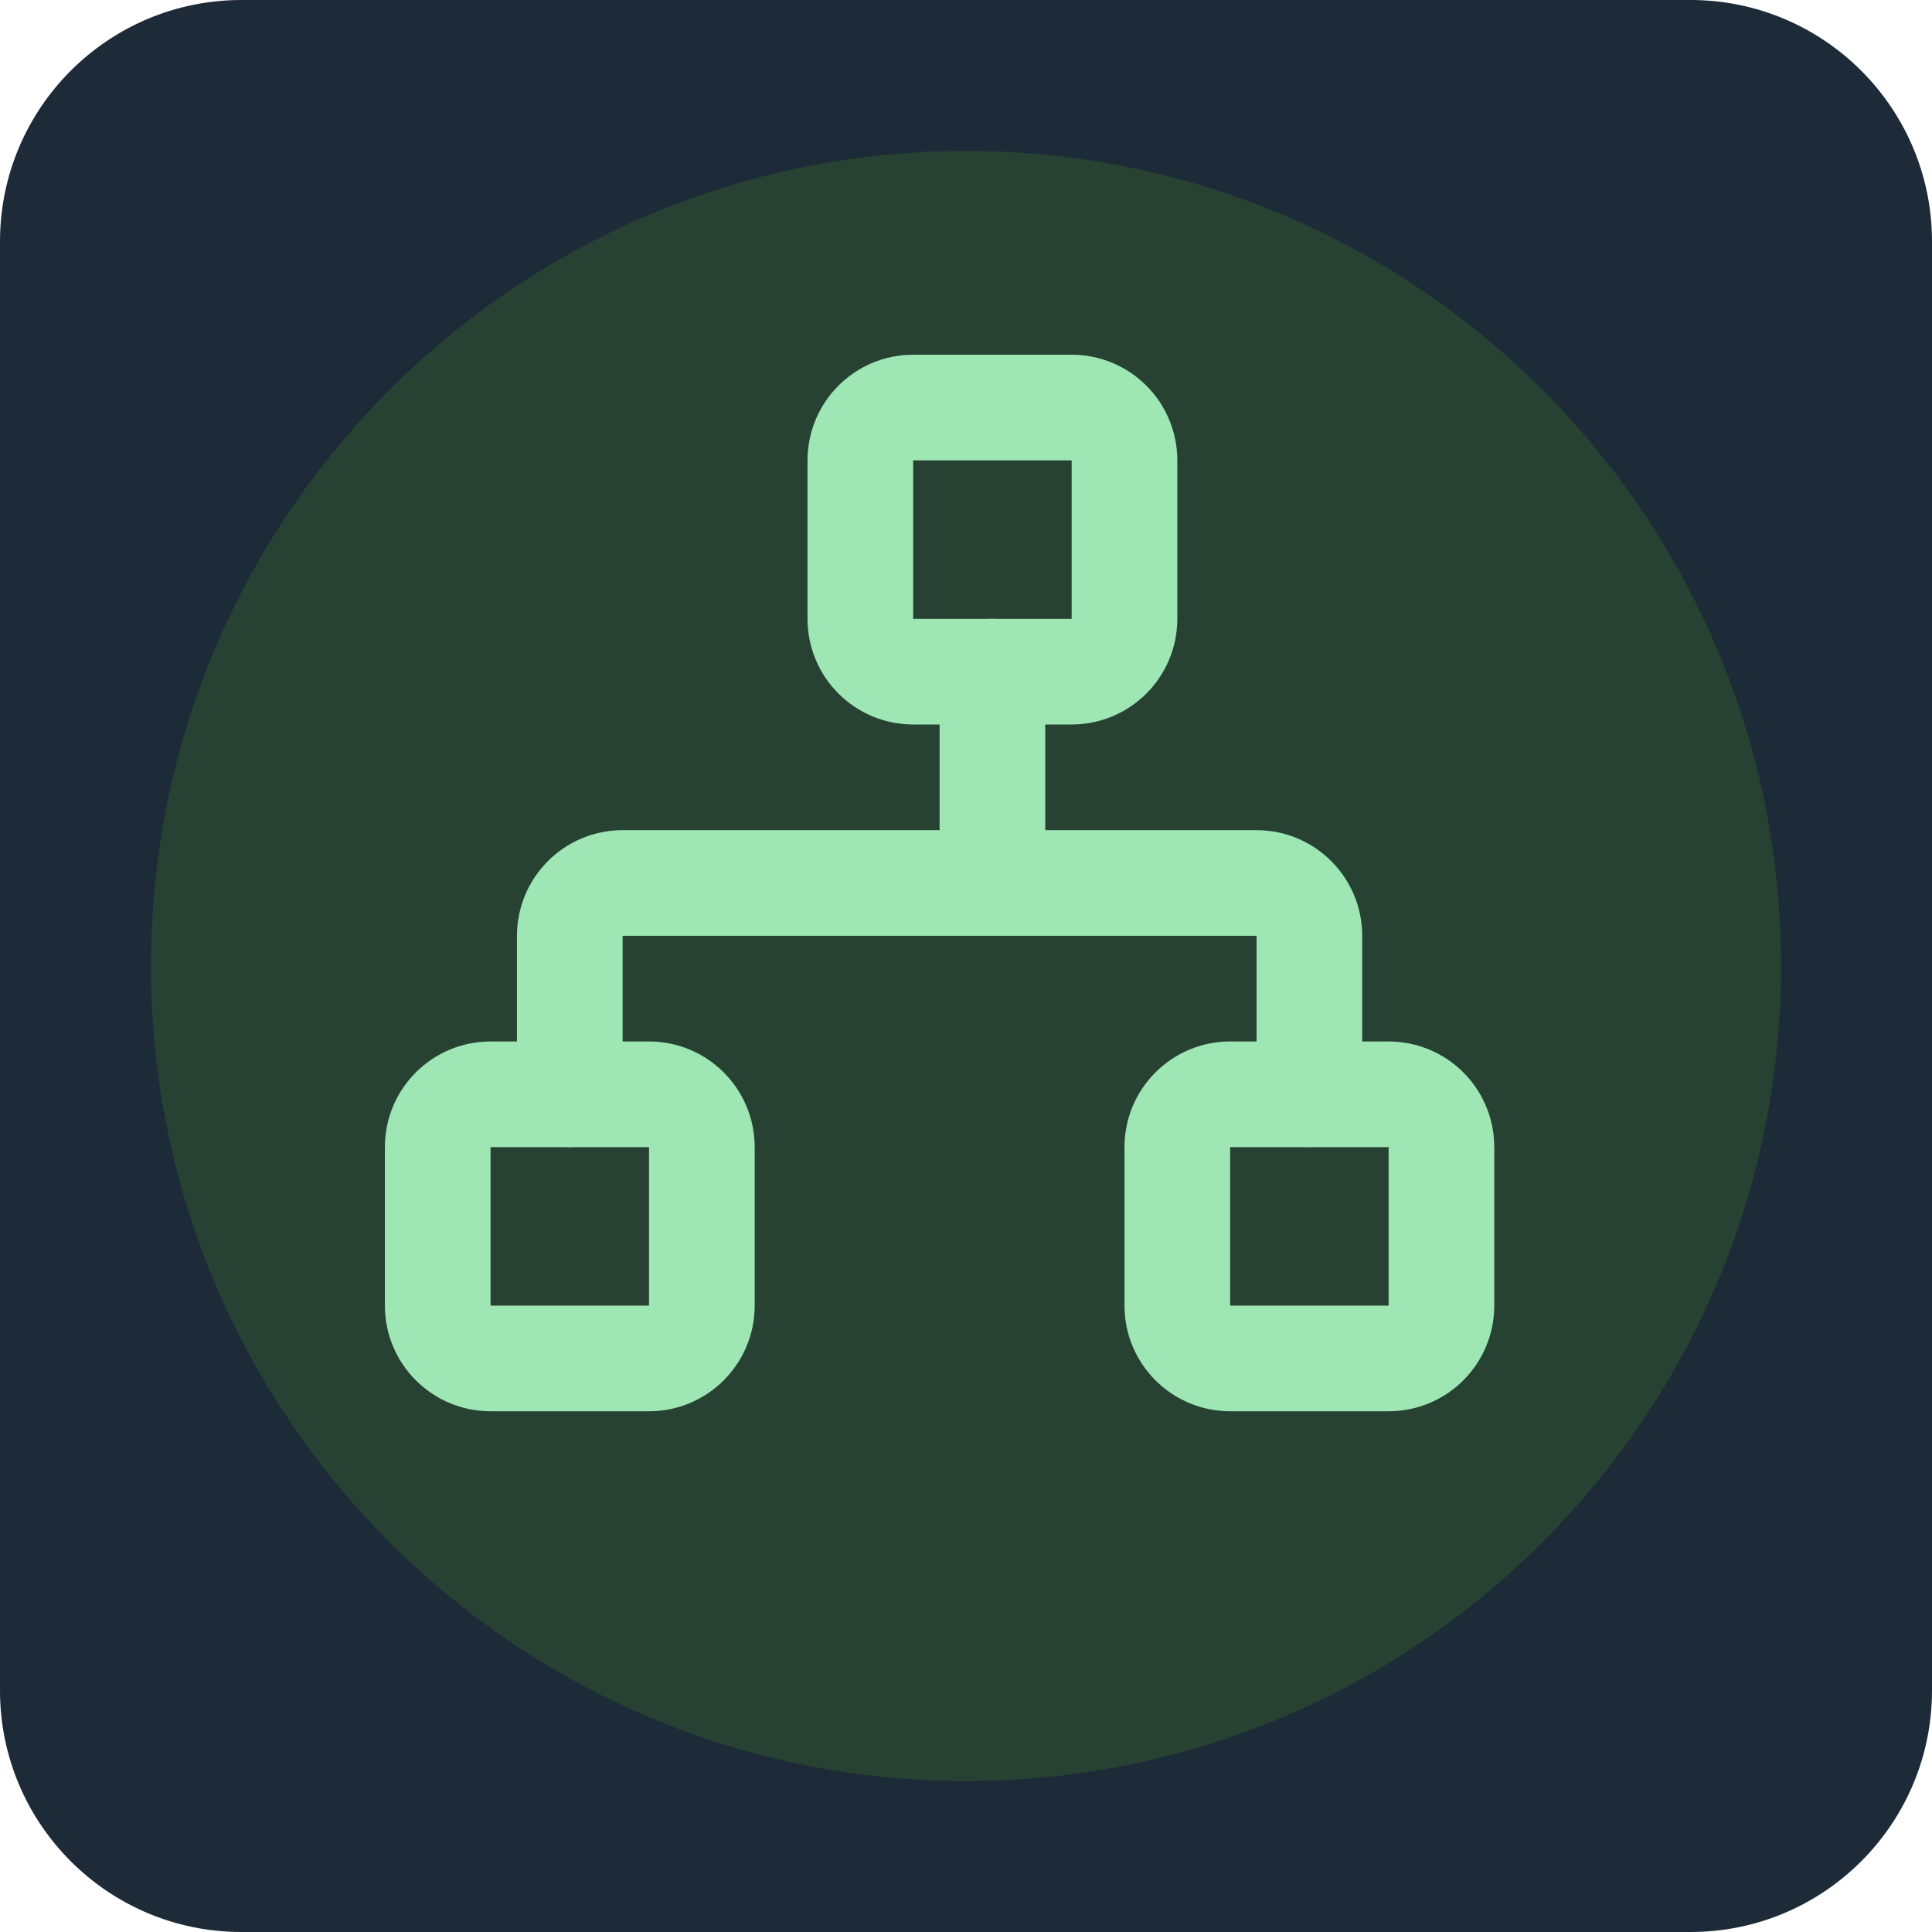
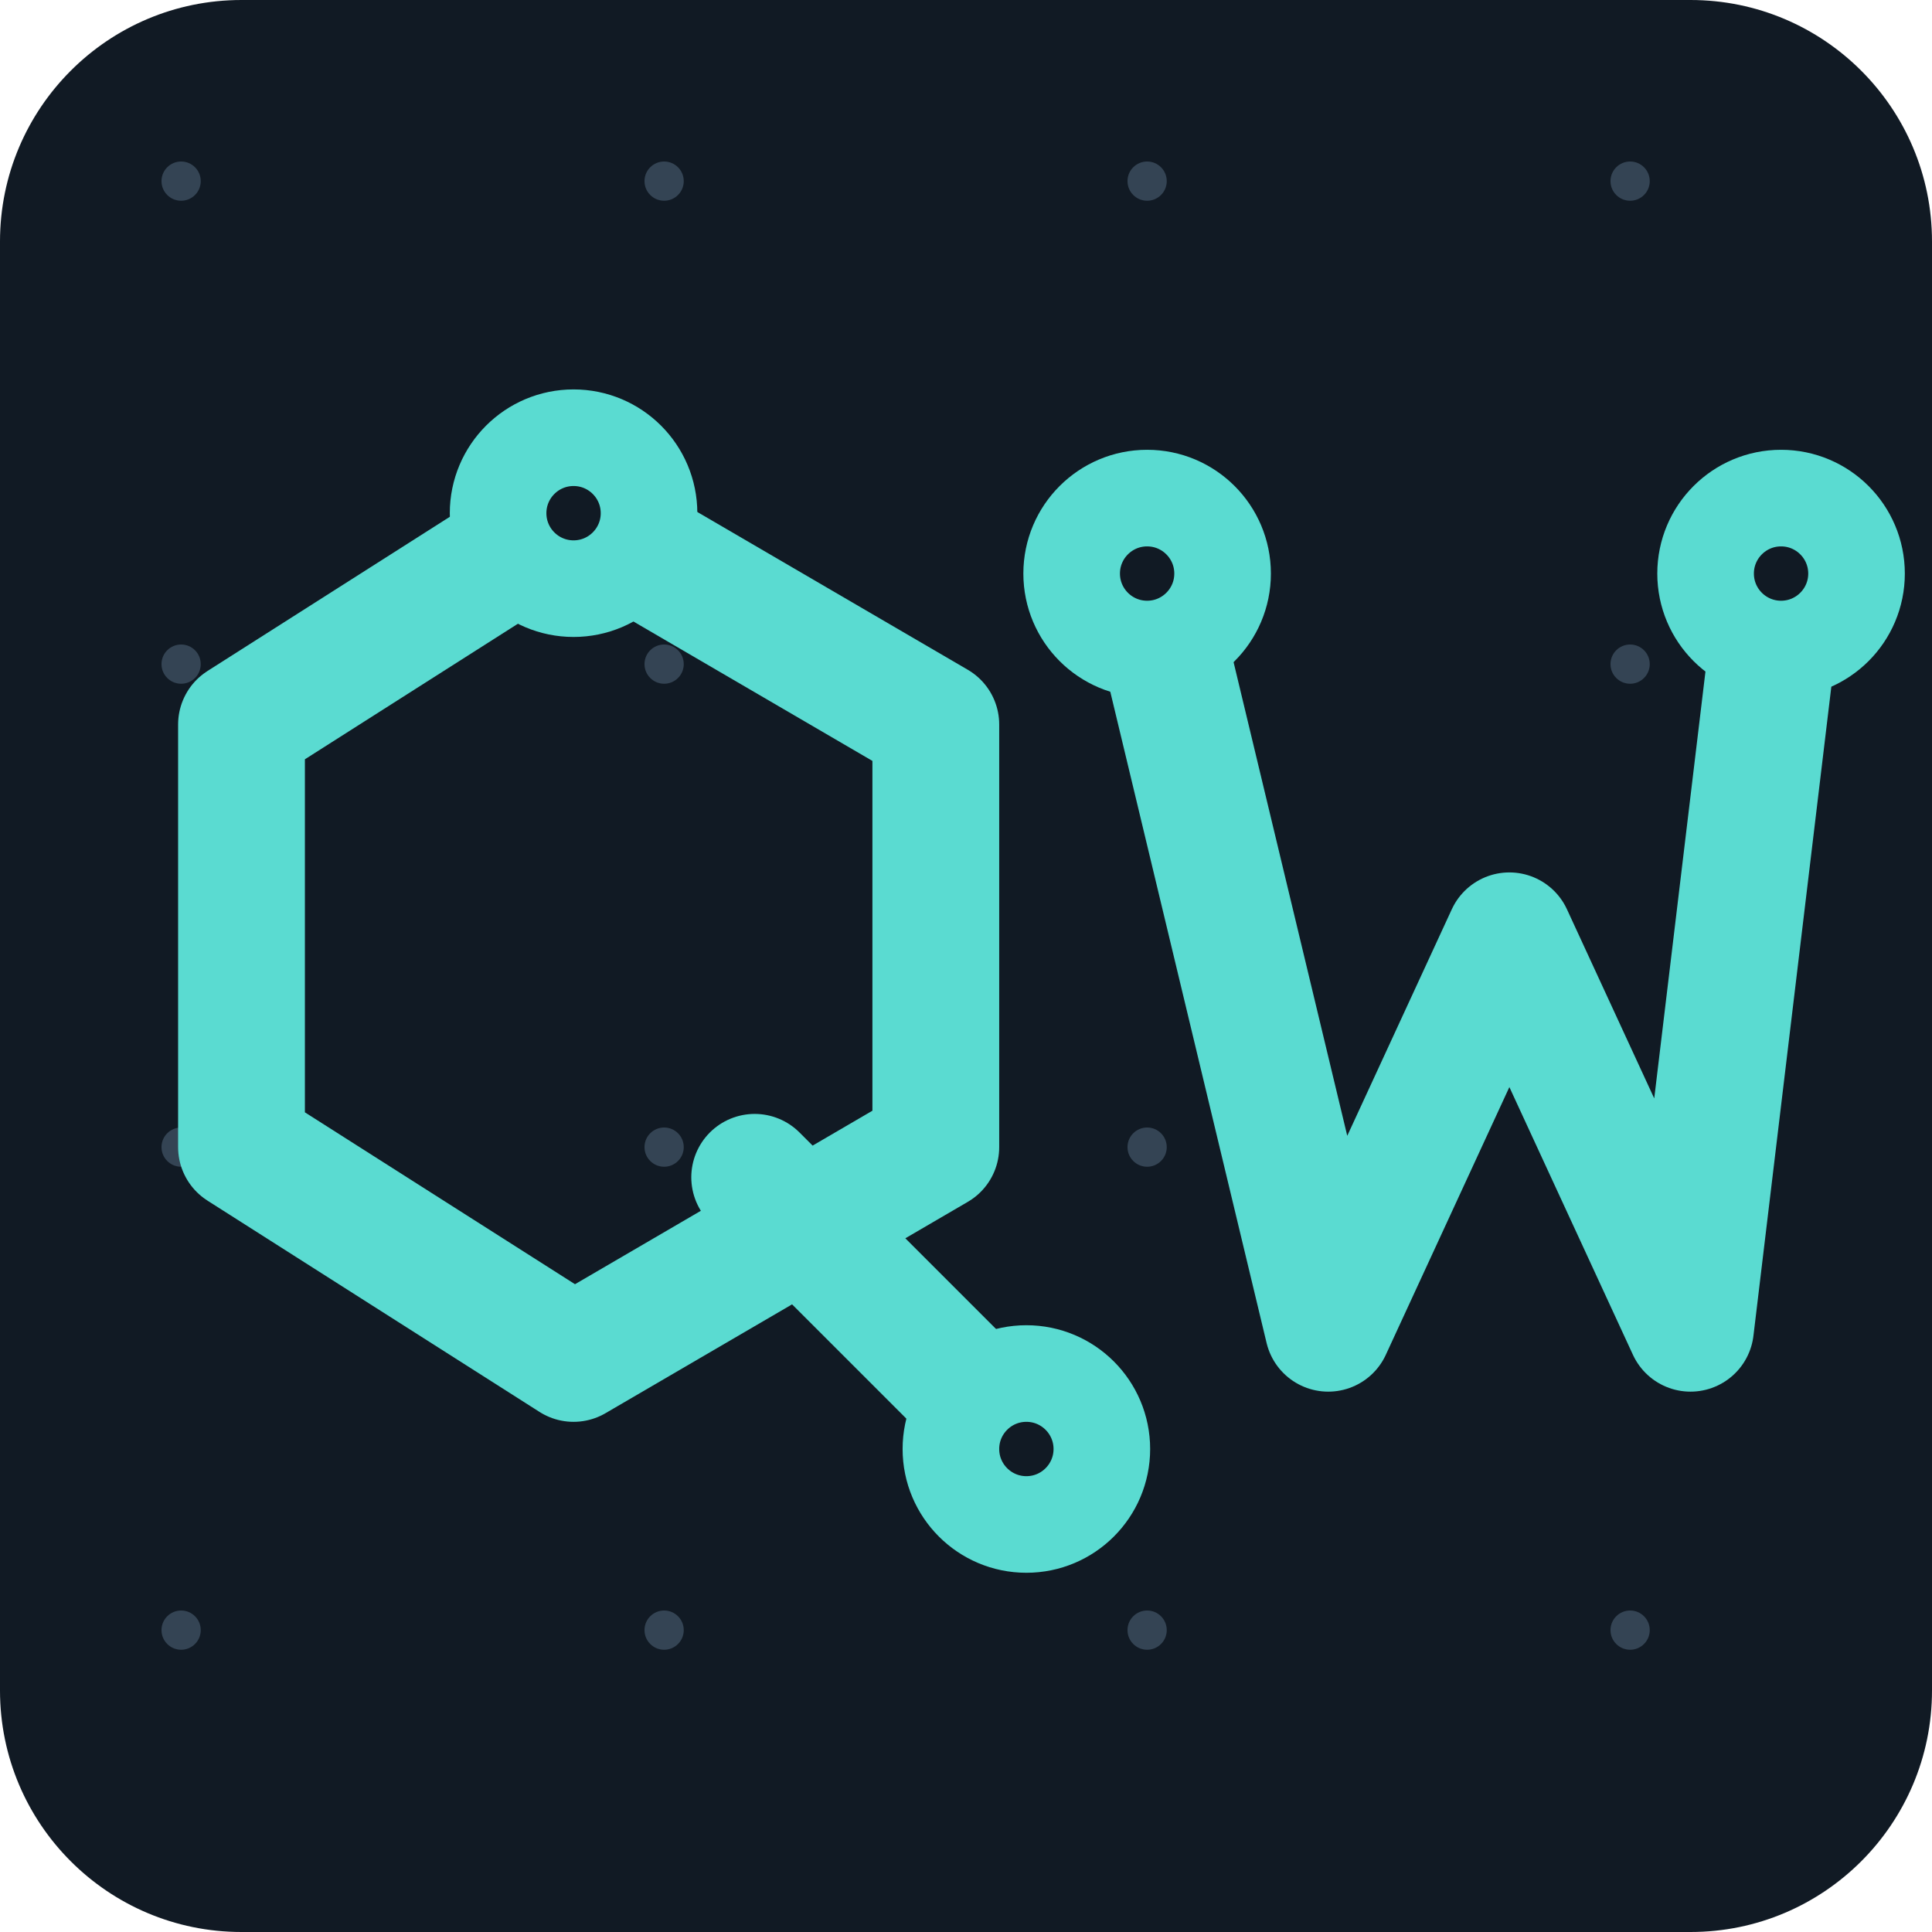
<svg xmlns="http://www.w3.org/2000/svg" viewBox="0 0 64 64">
-   <rect width="64" height="64" rx="8" fill="#1d2a38" />
-   <circle cx="32" cy="32" r="27" fill="#274233" />
-   <g transform="translate(11 10) scale(1.75)" fill="none" stroke="#9ee6b4" stroke-width="2" stroke-linecap="round" stroke-linejoin="round">
-     <rect x="2" y="15" width="5" height="5" rx="1" />
-     <rect x="10" y="2" width="5" height="5" rx="1" />
-     <rect x="16" y="15" width="5" height="5" rx="1" />
-     <path d="M4.5 15v-3a1 1 0 0 1 1-1h12a1 1 0 0 1 1 1v3M12.5 11V7" />
+   <defs>
+     <pattern id="grid" width="16" height="16" patternUnits="userSpaceOnUse">
+       <circle cx="6" cy="6" r="0.65" fill="#344454" />
+     </pattern>
+   </defs>
+   <rect width="64" height="64" rx="8" fill="#111a24" />
+   <rect width="64" height="64" rx="8" fill="url(#grid)" />
+   <g fill="none" stroke="#5adbd1" stroke-width="4.2" stroke-linecap="round" stroke-linejoin="round">
+     <path d="M19 17 31 24v14L19 45 8 38V24zM25 39l9 9" />
+     <path d="m38 19 6 25 6-13 6 13 3-25" />
+   </g>
+   <g fill="#111a24" stroke="#5adbd1" stroke-width="3.2">
+     <circle cx="19" cy="17" r="2.5" />
+     <circle cx="34" cy="48" r="2.5" />
+     <circle cx="38" cy="19" r="2.5" />
+     <circle cx="59" cy="19" r="2.5" />
  </g>
</svg>
